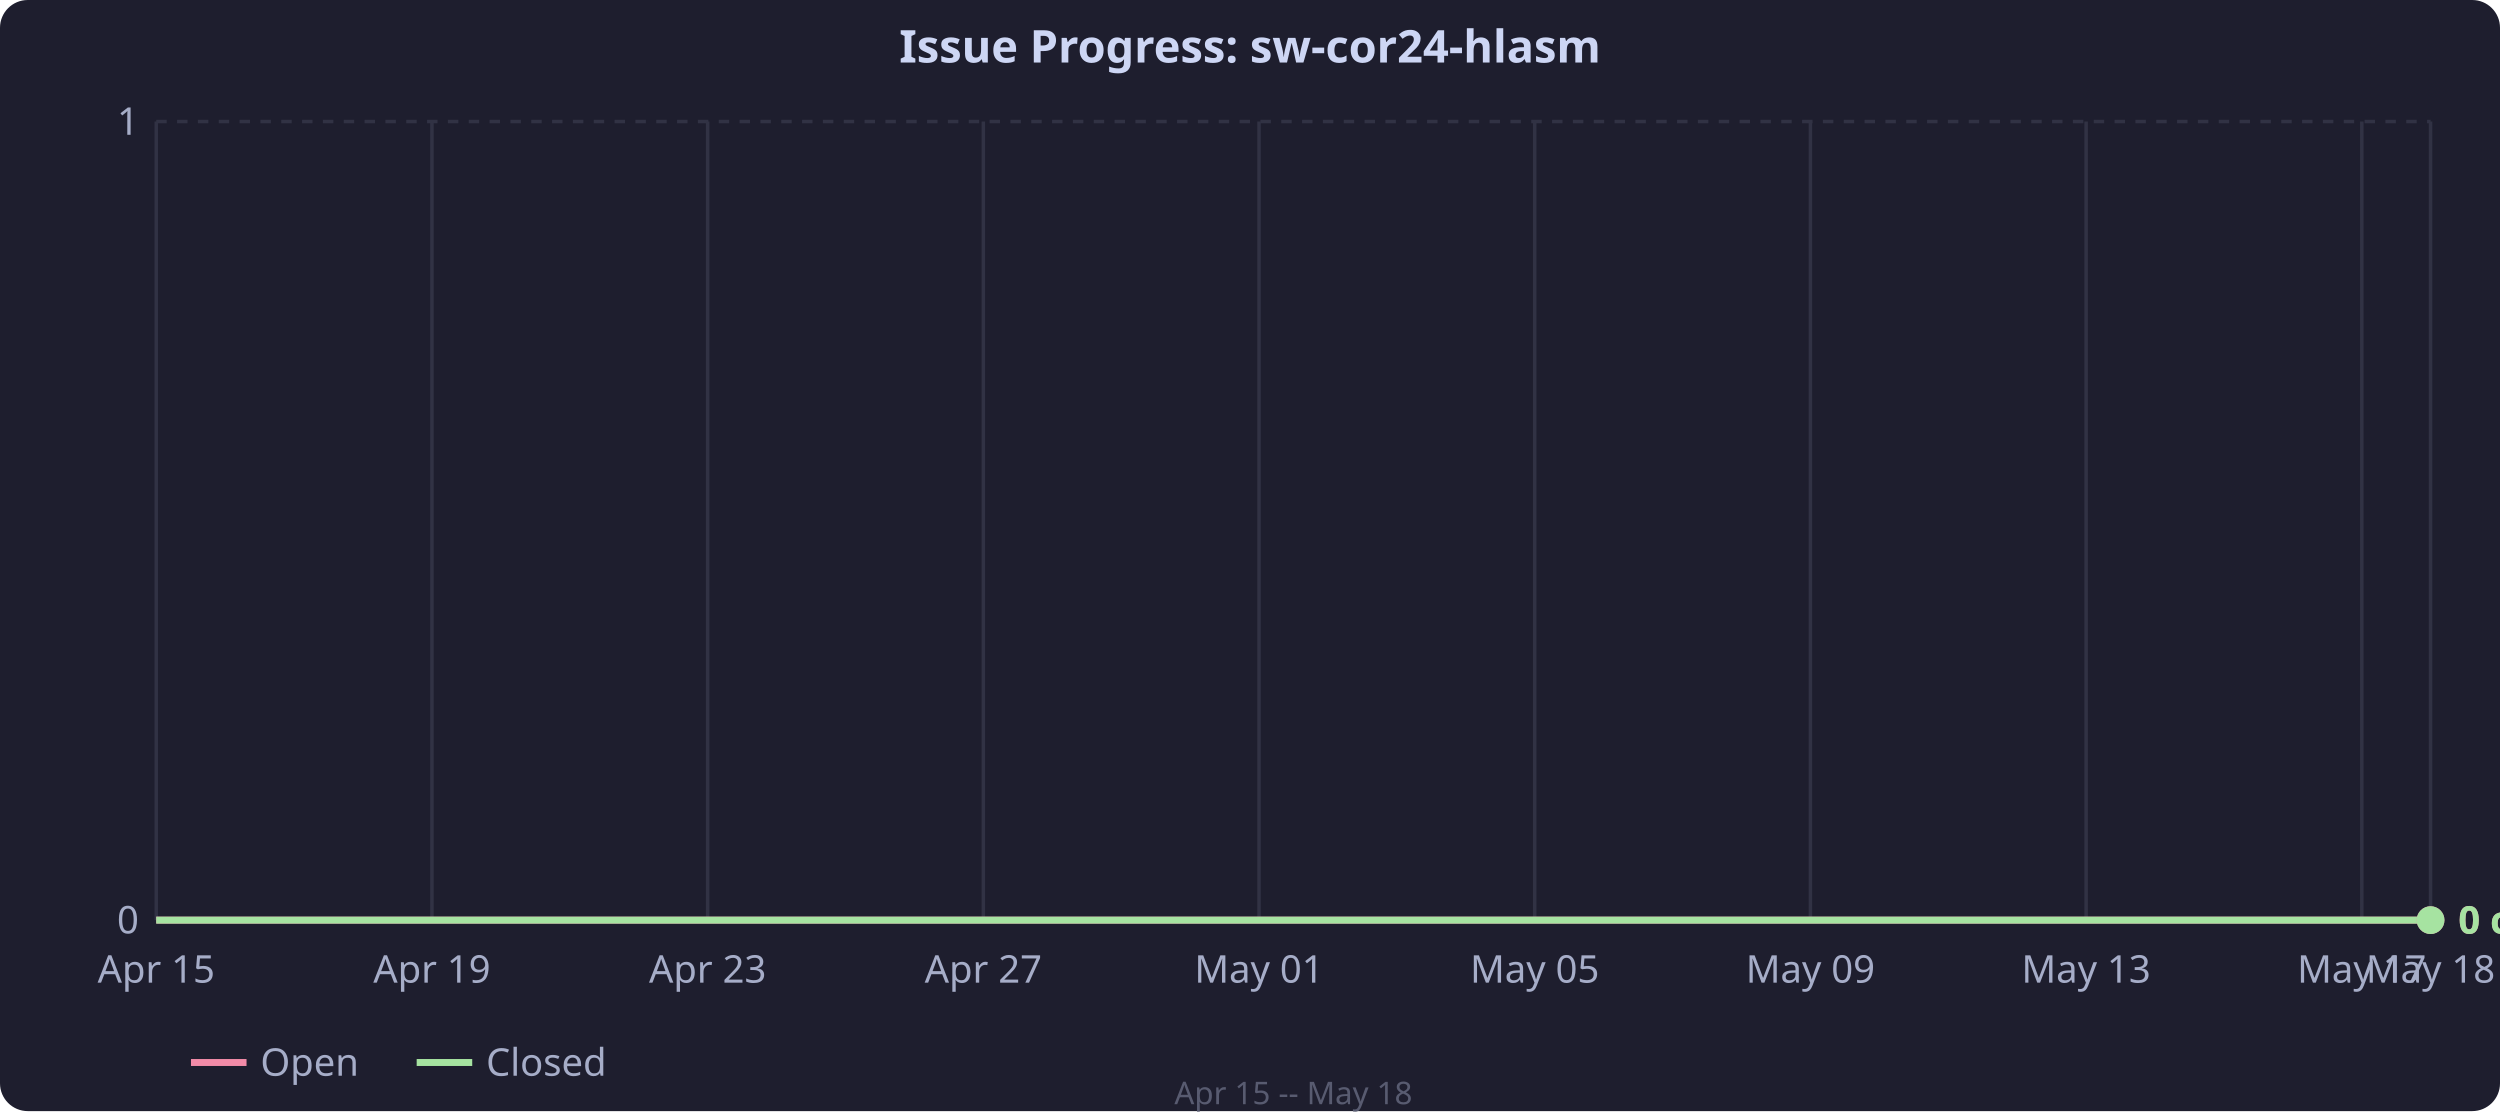
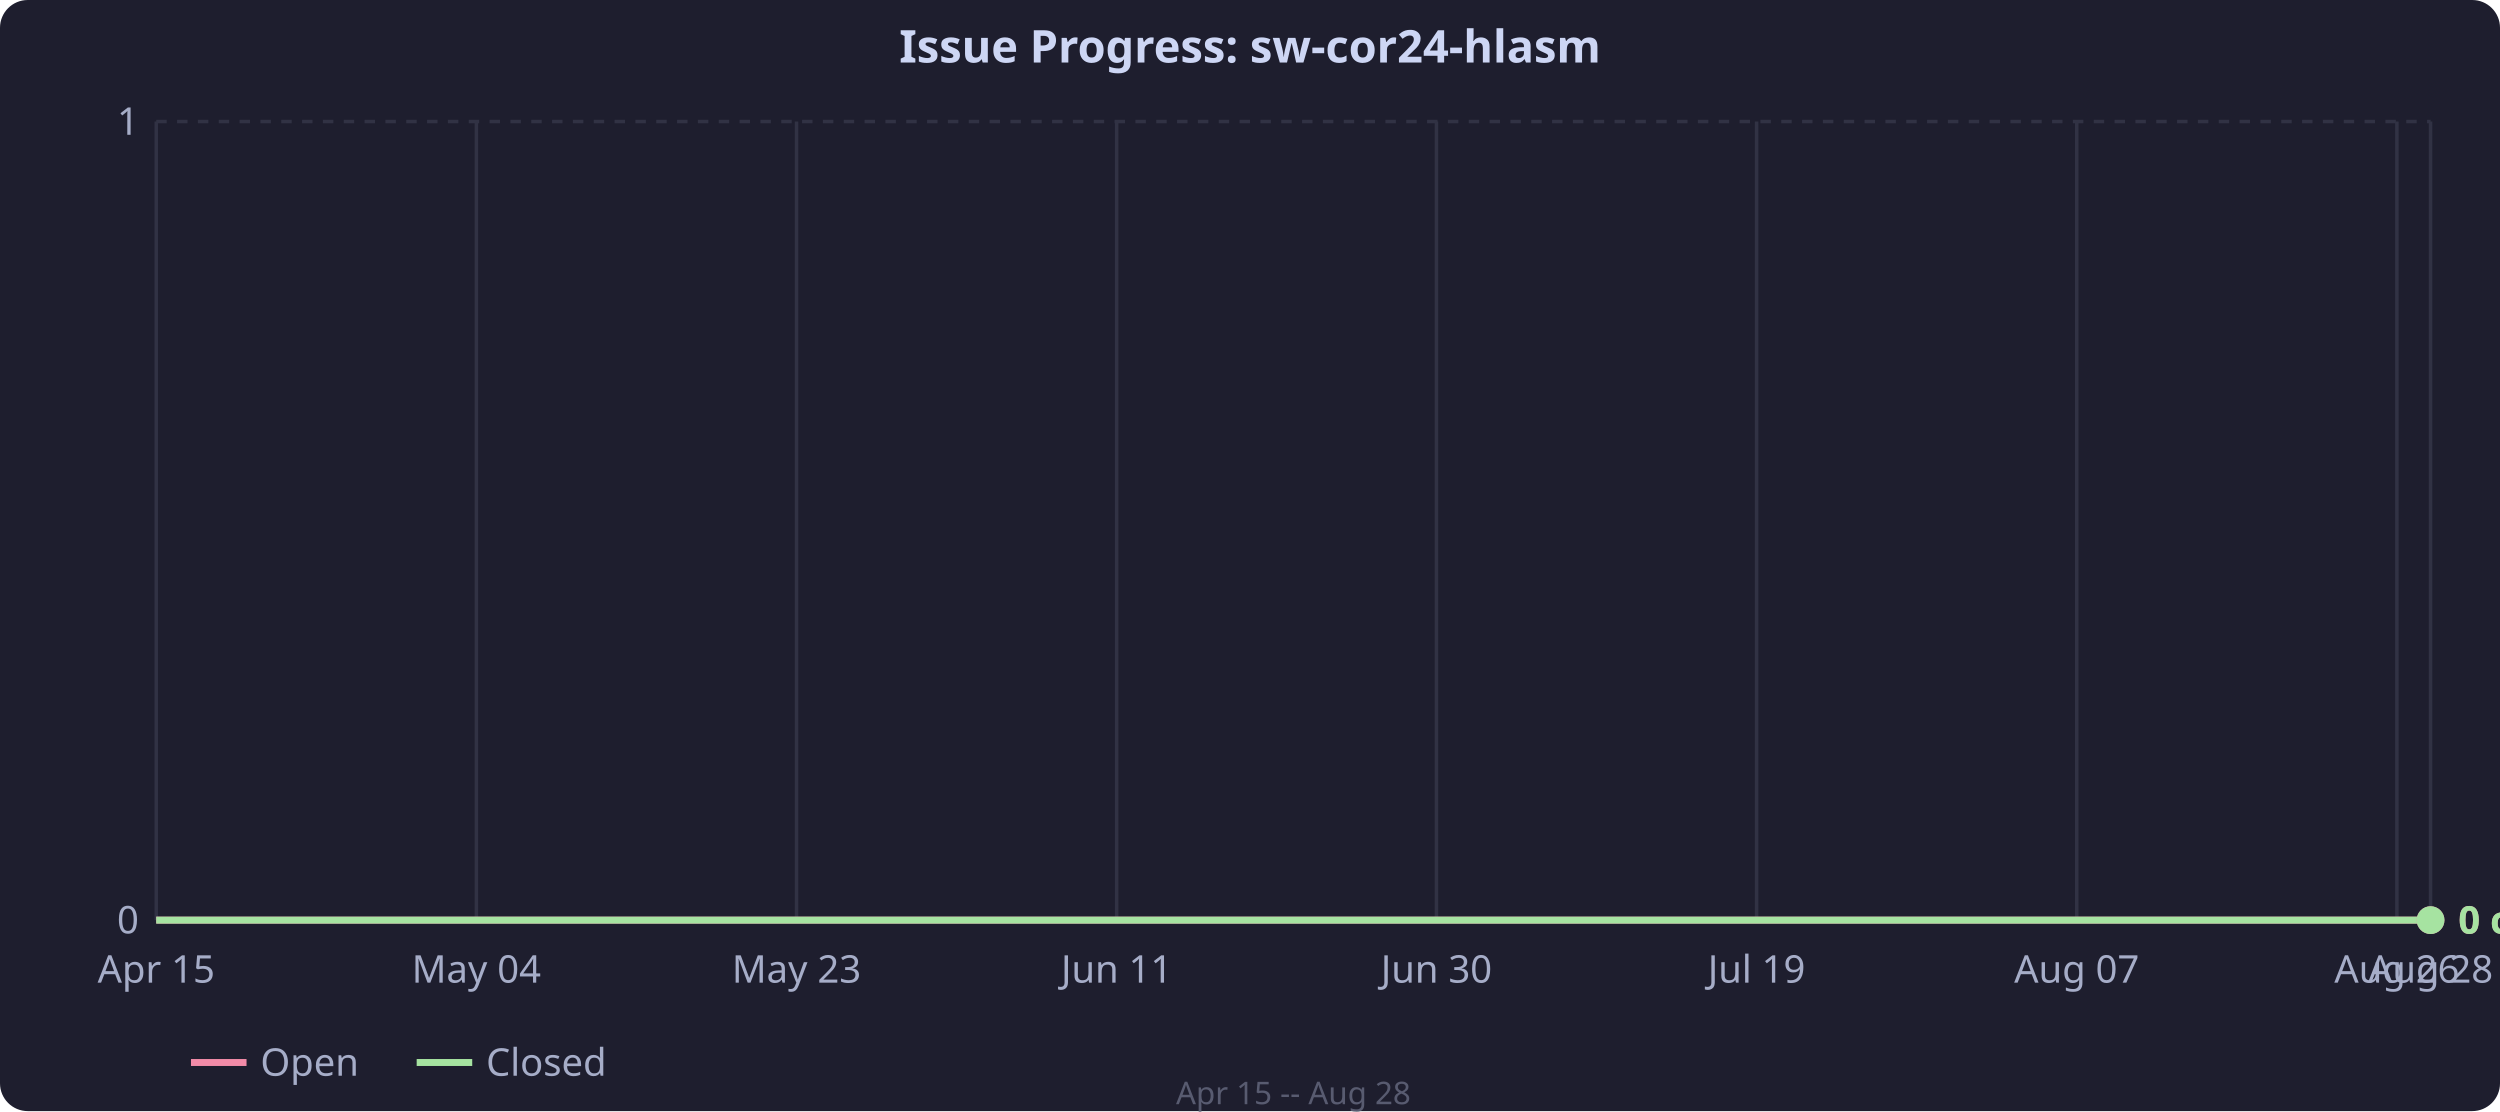
<svg xmlns="http://www.w3.org/2000/svg" viewBox="0 0 720 320" style="font-family: system-ui, sans-serif; font-size: 11px; color: #cdd6f4;">
  <rect width="720" height="320" fill="#1e1e2e" rx="8" />
  <line x1="45" y1="265.0" x2="700" y2="265.0" stroke="#313244" stroke-dasharray="3,3" />
  <text x="40" y="265.0" fill="#a6adc8" text-anchor="end" dominant-baseline="middle">0</text>
  <line x1="45" y1="35.0" x2="700" y2="35.0" stroke="#313244" stroke-dasharray="3,3" />
  <text x="40" y="35.0" fill="#a6adc8" text-anchor="end" dominant-baseline="middle">1</text>
  <text x="45.0" y="283" fill="#a6adc8" text-anchor="middle">Apr 15</text>
  <line x1="45.0" y1="35" x2="45.0" y2="265" stroke="#313244" />
-   <text x="124.4" y="283" fill="#a6adc8" text-anchor="middle">Apr 19</text>
-   <line x1="124.4" y1="35" x2="124.4" y2="265" stroke="#313244" />
-   <text x="203.8" y="283" fill="#a6adc8" text-anchor="middle">Apr 23</text>
-   <line x1="203.8" y1="35" x2="203.8" y2="265" stroke="#313244" />
-   <text x="283.2" y="283" fill="#a6adc8" text-anchor="middle">Apr 27</text>
-   <line x1="283.2" y1="35" x2="283.2" y2="265" stroke="#313244" />
-   <text x="362.6" y="283" fill="#a6adc8" text-anchor="middle">May 01</text>
-   <line x1="362.6" y1="35" x2="362.6" y2="265" stroke="#313244" />
-   <text x="442.0" y="283" fill="#a6adc8" text-anchor="middle">May 05</text>
-   <line x1="442.0" y1="35" x2="442.0" y2="265" stroke="#313244" />
-   <text x="521.4" y="283" fill="#a6adc8" text-anchor="middle">May 09</text>
-   <line x1="521.4" y1="35" x2="521.4" y2="265" stroke="#313244" />
-   <text x="600.8" y="283" fill="#a6adc8" text-anchor="middle">May 13</text>
-   <line x1="600.8" y1="35" x2="600.8" y2="265" stroke="#313244" />
-   <text x="680.2" y="283" fill="#a6adc8" text-anchor="middle">May 17</text>
-   <line x1="680.2" y1="35" x2="680.2" y2="265" stroke="#313244" />
-   <text x="700.0" y="283" fill="#a6adc8" text-anchor="middle">May 18</text>
+   <text x="137.2" y="283" fill="#a6adc8" text-anchor="middle">May 04</text>
+   <line x1="137.2" y1="35" x2="137.2" y2="265" stroke="#313244" />
+   <text x="229.4" y="283" fill="#a6adc8" text-anchor="middle">May 23</text>
+   <line x1="229.4" y1="35" x2="229.4" y2="265" stroke="#313244" />
+   <text x="321.6" y="283" fill="#a6adc8" text-anchor="middle">Jun 11</text>
+   <line x1="321.6" y1="35" x2="321.6" y2="265" stroke="#313244" />
+   <text x="413.7" y="283" fill="#a6adc8" text-anchor="middle">Jun 30</text>
+   <line x1="413.7" y1="35" x2="413.7" y2="265" stroke="#313244" />
+   <text x="505.9" y="283" fill="#a6adc8" text-anchor="middle">Jul 19</text>
+   <line x1="505.9" y1="35" x2="505.9" y2="265" stroke="#313244" />
+   <text x="598.1" y="283" fill="#a6adc8" text-anchor="middle">Aug 07</text>
+   <line x1="598.1" y1="35" x2="598.1" y2="265" stroke="#313244" />
+   <text x="690.3" y="283" fill="#a6adc8" text-anchor="middle">Aug 26</text>
+   <line x1="690.3" y1="35" x2="690.3" y2="265" stroke="#313244" />
+   <text x="700.0" y="283" fill="#a6adc8" text-anchor="middle">Aug 28</text>
  <line x1="700.0" y1="35" x2="700.0" y2="265" stroke="#313244" />
-   <polygon fill="rgba(243,139,168,0.08)" points="45.0,265.0 64.8,265.0 84.7,265.0 104.5,265.0 124.4,265.0 144.2,265.0 164.1,265.0 183.9,265.0 203.8,265.0 223.6,265.0 243.5,265.0 263.3,265.0 283.2,265.0 303.0,265.0 322.9,265.0 342.7,265.0 362.6,265.0 382.4,265.0 402.3,265.0 422.1,265.0 442.0,265.0 461.8,265.0 481.7,265.0 501.5,265.0 521.4,265.0 541.2,265.0 561.1,265.0 580.9,265.0 600.8,265.0 620.6,265.0 640.5,265.0 660.3,265.0 680.2,265.0 700.0,265.0 700.0,265.0 45.0,265.0" />
-   <polyline fill="none" stroke="#f38ba8" stroke-width="2" stroke-linejoin="round" points="45.0,265.0 64.8,265.0 84.7,265.0 104.5,265.0 124.4,265.0 144.2,265.0 164.1,265.0 183.9,265.0 203.8,265.0 223.6,265.0 243.5,265.0 263.3,265.0 283.2,265.0 303.0,265.0 322.9,265.0 342.7,265.0 362.6,265.0 382.4,265.0 402.3,265.0 422.1,265.0 442.0,265.0 461.8,265.0 481.7,265.0 501.5,265.0 521.4,265.0 541.2,265.0 561.1,265.0 580.9,265.0 600.8,265.0 620.6,265.0 640.5,265.0 660.3,265.0 680.2,265.0 700.0,265.0" />
-   <polygon fill="rgba(166,227,161,0.08)" points="45.0,265.0 64.8,265.0 84.7,265.0 104.5,265.0 124.4,265.0 144.2,265.0 164.1,265.0 183.9,265.0 203.8,265.0 223.6,265.0 243.5,265.0 263.3,265.0 283.2,265.0 303.0,265.0 322.9,265.0 342.7,265.0 362.6,265.0 382.4,265.0 402.3,265.0 422.1,265.0 442.0,265.0 461.8,265.0 481.7,265.0 501.5,265.0 521.4,265.0 541.2,265.0 561.1,265.0 580.9,265.0 600.8,265.0 620.6,265.0 640.5,265.0 660.3,265.0 680.2,265.0 700.0,265.0 700.0,265.0 45.0,265.0" />
-   <polyline fill="none" stroke="#a6e3a1" stroke-width="2" stroke-linejoin="round" points="45.0,265.0 64.8,265.0 84.7,265.0 104.5,265.0 124.4,265.0 144.2,265.0 164.1,265.0 183.9,265.0 203.8,265.0 223.6,265.0 243.5,265.0 263.3,265.0 283.2,265.0 303.0,265.0 322.9,265.0 342.7,265.0 362.6,265.0 382.4,265.0 402.3,265.0 422.1,265.0 442.0,265.0 461.8,265.0 481.7,265.0 501.5,265.0 521.4,265.0 541.2,265.0 561.1,265.0 580.9,265.0 600.8,265.0 620.6,265.0 640.5,265.0 660.3,265.0 680.2,265.0 700.0,265.0" />
+   <polygon fill="rgba(243,139,168,0.08)" points="45.0,265.0 49.9,265.0 54.7,265.0 59.6,265.0 64.4,265.0 69.3,265.0 74.1,265.0 79.0,265.0 83.8,265.0 88.7,265.0 93.5,265.0 98.4,265.0 103.2,265.0 108.1,265.0 112.9,265.0 117.8,265.0 122.6,265.0 127.5,265.0 132.3,265.0 137.2,265.0 142.0,265.0 146.9,265.0 151.7,265.0 156.6,265.0 161.4,265.0 166.3,265.0 171.1,265.0 176.0,265.0 180.9,265.0 185.7,265.0 190.6,265.0 195.4,265.0 200.3,265.0 205.1,265.0 210.0,265.0 214.8,265.0 219.7,265.0 224.5,265.0 229.4,265.0 234.2,265.0 239.1,265.0 243.9,265.0 248.8,265.0 253.6,265.0 258.5,265.0 263.3,265.0 268.2,265.0 273.0,265.0 277.9,265.0 282.7,265.0 287.6,265.0 292.4,265.0 297.3,265.0 302.1,265.0 307.0,265.0 311.9,265.0 316.7,265.0 321.6,265.0 326.4,265.0 331.3,265.0 336.1,265.0 341.0,265.0 345.8,265.0 350.7,265.0 355.5,265.0 360.4,265.0 365.2,265.0 370.1,265.0 374.9,265.0 379.8,265.0 384.6,265.0 389.5,265.0 394.3,265.0 399.2,265.0 404.0,265.0 408.9,265.0 413.7,265.0 418.6,265.0 423.4,265.0 428.3,265.0 433.1,265.0 438.0,265.0 442.9,265.0 447.7,265.0 452.6,265.0 457.4,265.0 462.3,265.0 467.1,265.0 472.0,265.0 476.8,265.0 481.7,265.0 486.5,265.0 491.4,265.0 496.2,265.0 501.1,265.0 505.9,265.0 510.8,265.0 515.6,265.0 520.5,265.0 525.3,265.0 530.2,265.0 535.0,265.0 539.9,265.0 544.7,265.0 549.6,265.0 554.4,265.0 559.3,265.0 564.1,265.0 569.0,265.0 573.9,265.0 578.7,265.0 583.6,265.0 588.4,265.0 593.3,265.0 598.1,265.0 603.0,265.0 607.8,265.0 612.7,265.0 617.5,265.0 622.4,265.0 627.2,265.0 632.1,265.0 636.9,265.0 641.8,265.0 646.6,265.0 651.5,265.0 656.3,265.0 661.2,265.0 666.0,265.0 670.9,265.0 675.7,265.0 680.6,265.0 685.4,265.0 690.3,265.0 695.1,265.0 700.0,265.0 700.0,265.0 45.0,265.0" />
+   <polyline fill="none" stroke="#f38ba8" stroke-width="2" stroke-linejoin="round" points="45.0,265.0 49.9,265.0 54.7,265.0 59.6,265.0 64.4,265.0 69.3,265.0 74.1,265.0 79.0,265.0 83.8,265.0 88.7,265.0 93.5,265.0 98.4,265.0 103.2,265.0 108.1,265.0 112.9,265.0 117.8,265.0 122.6,265.0 127.5,265.0 132.3,265.0 137.2,265.0 142.0,265.0 146.9,265.0 151.7,265.0 156.6,265.0 161.4,265.0 166.3,265.0 171.1,265.0 176.0,265.0 180.9,265.0 185.7,265.0 190.6,265.0 195.4,265.0 200.3,265.0 205.1,265.0 210.0,265.0 214.8,265.0 219.7,265.0 224.5,265.0 229.4,265.0 234.2,265.0 239.1,265.0 243.9,265.0 248.8,265.0 253.6,265.0 258.5,265.0 263.3,265.0 268.2,265.0 273.0,265.0 277.9,265.0 282.7,265.0 287.6,265.0 292.4,265.0 297.3,265.0 302.1,265.0 307.0,265.0 311.9,265.0 316.7,265.0 321.6,265.0 326.4,265.0 331.3,265.0 336.1,265.0 341.0,265.0 345.8,265.0 350.7,265.0 355.5,265.0 360.4,265.0 365.2,265.0 370.1,265.0 374.9,265.0 379.8,265.0 384.6,265.0 389.5,265.0 394.3,265.0 399.2,265.0 404.0,265.0 408.9,265.0 413.7,265.0 418.6,265.0 423.4,265.0 428.3,265.0 433.1,265.0 438.0,265.0 442.9,265.0 447.7,265.0 452.6,265.0 457.4,265.0 462.3,265.0 467.1,265.0 472.0,265.0 476.8,265.0 481.7,265.0 486.5,265.0 491.4,265.0 496.2,265.0 501.1,265.0 505.9,265.0 510.8,265.0 515.6,265.0 520.5,265.0 525.3,265.0 530.2,265.0 535.0,265.0 539.9,265.0 544.7,265.0 549.6,265.0 554.4,265.0 559.3,265.0 564.1,265.0 569.0,265.0 573.9,265.0 578.7,265.0 583.6,265.0 588.4,265.0 593.3,265.0 598.1,265.0 603.0,265.0 607.8,265.0 612.7,265.0 617.5,265.0 622.4,265.0 627.2,265.0 632.1,265.0 636.9,265.0 641.8,265.0 646.6,265.0 651.5,265.0 656.3,265.0 661.2,265.0 666.0,265.0 670.9,265.0 675.7,265.0 680.6,265.0 685.4,265.0 690.3,265.0 695.1,265.0 700.0,265.0" />
+   <polygon fill="rgba(166,227,161,0.08)" points="45.0,265.0 49.9,265.0 54.7,265.0 59.6,265.0 64.4,265.0 69.3,265.0 74.1,265.0 79.0,265.0 83.8,265.0 88.7,265.0 93.5,265.0 98.4,265.0 103.2,265.0 108.1,265.0 112.9,265.0 117.8,265.0 122.6,265.0 127.5,265.0 132.3,265.0 137.2,265.0 142.0,265.0 146.9,265.0 151.7,265.0 156.6,265.0 161.4,265.0 166.3,265.0 171.1,265.0 176.0,265.0 180.9,265.0 185.7,265.0 190.6,265.0 195.4,265.0 200.3,265.0 205.1,265.0 210.0,265.0 214.8,265.0 219.7,265.0 224.5,265.0 229.4,265.0 234.2,265.0 239.1,265.0 243.9,265.0 248.8,265.0 253.6,265.0 258.5,265.0 263.3,265.0 268.2,265.0 273.0,265.0 277.9,265.0 282.7,265.0 287.6,265.0 292.4,265.0 297.3,265.0 302.1,265.0 307.0,265.0 311.9,265.0 316.7,265.0 321.6,265.0 326.4,265.0 331.3,265.0 336.1,265.0 341.0,265.0 345.8,265.0 350.7,265.0 355.5,265.0 360.4,265.0 365.2,265.0 370.1,265.0 374.9,265.0 379.8,265.0 384.6,265.0 389.5,265.0 394.3,265.0 399.2,265.0 404.0,265.0 408.9,265.0 413.7,265.0 418.6,265.0 423.4,265.0 428.3,265.0 433.1,265.0 438.0,265.0 442.9,265.0 447.7,265.0 452.6,265.0 457.4,265.0 462.3,265.0 467.1,265.0 472.0,265.0 476.8,265.0 481.7,265.0 486.5,265.0 491.4,265.0 496.2,265.0 501.1,265.0 505.9,265.0 510.8,265.0 515.6,265.0 520.5,265.0 525.3,265.0 530.2,265.0 535.0,265.0 539.9,265.0 544.7,265.0 549.6,265.0 554.4,265.0 559.3,265.0 564.1,265.0 569.0,265.0 573.9,265.0 578.7,265.0 583.6,265.0 588.4,265.0 593.3,265.0 598.1,265.0 603.0,265.0 607.8,265.0 612.7,265.0 617.5,265.0 622.4,265.0 627.2,265.0 632.1,265.0 636.9,265.0 641.8,265.0 646.6,265.0 651.5,265.0 656.3,265.0 661.2,265.0 666.0,265.0 670.9,265.0 675.7,265.0 680.6,265.0 685.4,265.0 690.3,265.0 695.1,265.0 700.0,265.0 700.0,265.0 45.0,265.0" />
+   <polyline fill="none" stroke="#a6e3a1" stroke-width="2" stroke-linejoin="round" points="45.0,265.0 49.9,265.0 54.7,265.0 59.6,265.0 64.4,265.0 69.3,265.0 74.1,265.0 79.0,265.0 83.8,265.0 88.7,265.0 93.5,265.0 98.4,265.0 103.2,265.0 108.1,265.0 112.9,265.0 117.8,265.0 122.6,265.0 127.5,265.0 132.3,265.0 137.2,265.0 142.0,265.0 146.9,265.0 151.7,265.0 156.6,265.0 161.4,265.0 166.3,265.0 171.1,265.0 176.0,265.0 180.9,265.0 185.7,265.0 190.6,265.0 195.4,265.0 200.3,265.0 205.1,265.0 210.0,265.0 214.8,265.0 219.7,265.0 224.5,265.0 229.4,265.0 234.2,265.0 239.1,265.0 243.9,265.0 248.8,265.0 253.6,265.0 258.5,265.0 263.3,265.0 268.2,265.0 273.0,265.0 277.9,265.0 282.7,265.0 287.6,265.0 292.4,265.0 297.3,265.0 302.1,265.0 307.0,265.0 311.9,265.0 316.7,265.0 321.6,265.0 326.4,265.0 331.3,265.0 336.1,265.0 341.0,265.0 345.8,265.0 350.7,265.0 355.5,265.0 360.4,265.0 365.2,265.0 370.1,265.0 374.9,265.0 379.8,265.0 384.6,265.0 389.5,265.0 394.3,265.0 399.2,265.0 404.0,265.0 408.9,265.0 413.7,265.0 418.6,265.0 423.4,265.0 428.3,265.0 433.1,265.0 438.0,265.0 442.9,265.0 447.7,265.0 452.6,265.0 457.4,265.0 462.3,265.0 467.1,265.0 472.0,265.0 476.8,265.0 481.7,265.0 486.5,265.0 491.4,265.0 496.2,265.0 501.1,265.0 505.9,265.0 510.8,265.0 515.6,265.0 520.5,265.0 525.3,265.0 530.2,265.0 535.0,265.0 539.9,265.0 544.7,265.0 549.6,265.0 554.4,265.0 559.3,265.0 564.1,265.0 569.0,265.0 573.9,265.0 578.7,265.0 583.6,265.0 588.4,265.0 593.3,265.0 598.1,265.0 603.0,265.0 607.8,265.0 612.7,265.0 617.5,265.0 622.4,265.0 627.2,265.0 632.1,265.0 636.9,265.0 641.8,265.0 646.6,265.0 651.5,265.0 656.3,265.0 661.2,265.0 666.0,265.0 670.9,265.0 675.7,265.0 680.6,265.0 685.4,265.0 690.3,265.0 695.1,265.0 700.0,265.0" />
  <circle cx="700.0" cy="265.0" r="4" fill="#f38ba8" />
  <circle cx="700.0" cy="265.0" r="4" fill="#a6e3a1" />
  <text x="708.0" y="265.0" fill="#f38ba8" text-anchor="start" dominant-baseline="middle" font-size="11px" font-weight="600">0 open</text>
  <text x="708.0" y="265.0" fill="#a6e3a1" text-anchor="start" dominant-baseline="middle" font-size="11px" font-weight="600">0 closed</text>
  <text x="360" y="18" fill="#cdd6f4" text-anchor="middle" font-size="13px" font-weight="600">Issue Progress: sw-cor24-hlasm</text>
  <line x1="55" y1="306" x2="71" y2="306" stroke="#f38ba8" stroke-width="2" />
  <text x="75" y="306" fill="#a6adc8" dominant-baseline="middle">Open</text>
  <line x1="120" y1="306" x2="136" y2="306" stroke="#a6e3a1" stroke-width="2" />
  <text x="140" y="306" fill="#a6adc8" dominant-baseline="middle">Closed</text>
-   <text x="372.5" y="318" fill="#585b70" text-anchor="middle" font-size="9px">Apr 15 -- May 18</text>
+   <text x="372.5" y="318" fill="#585b70" text-anchor="middle" font-size="9px">Apr 15 -- Aug 28</text>
</svg>
